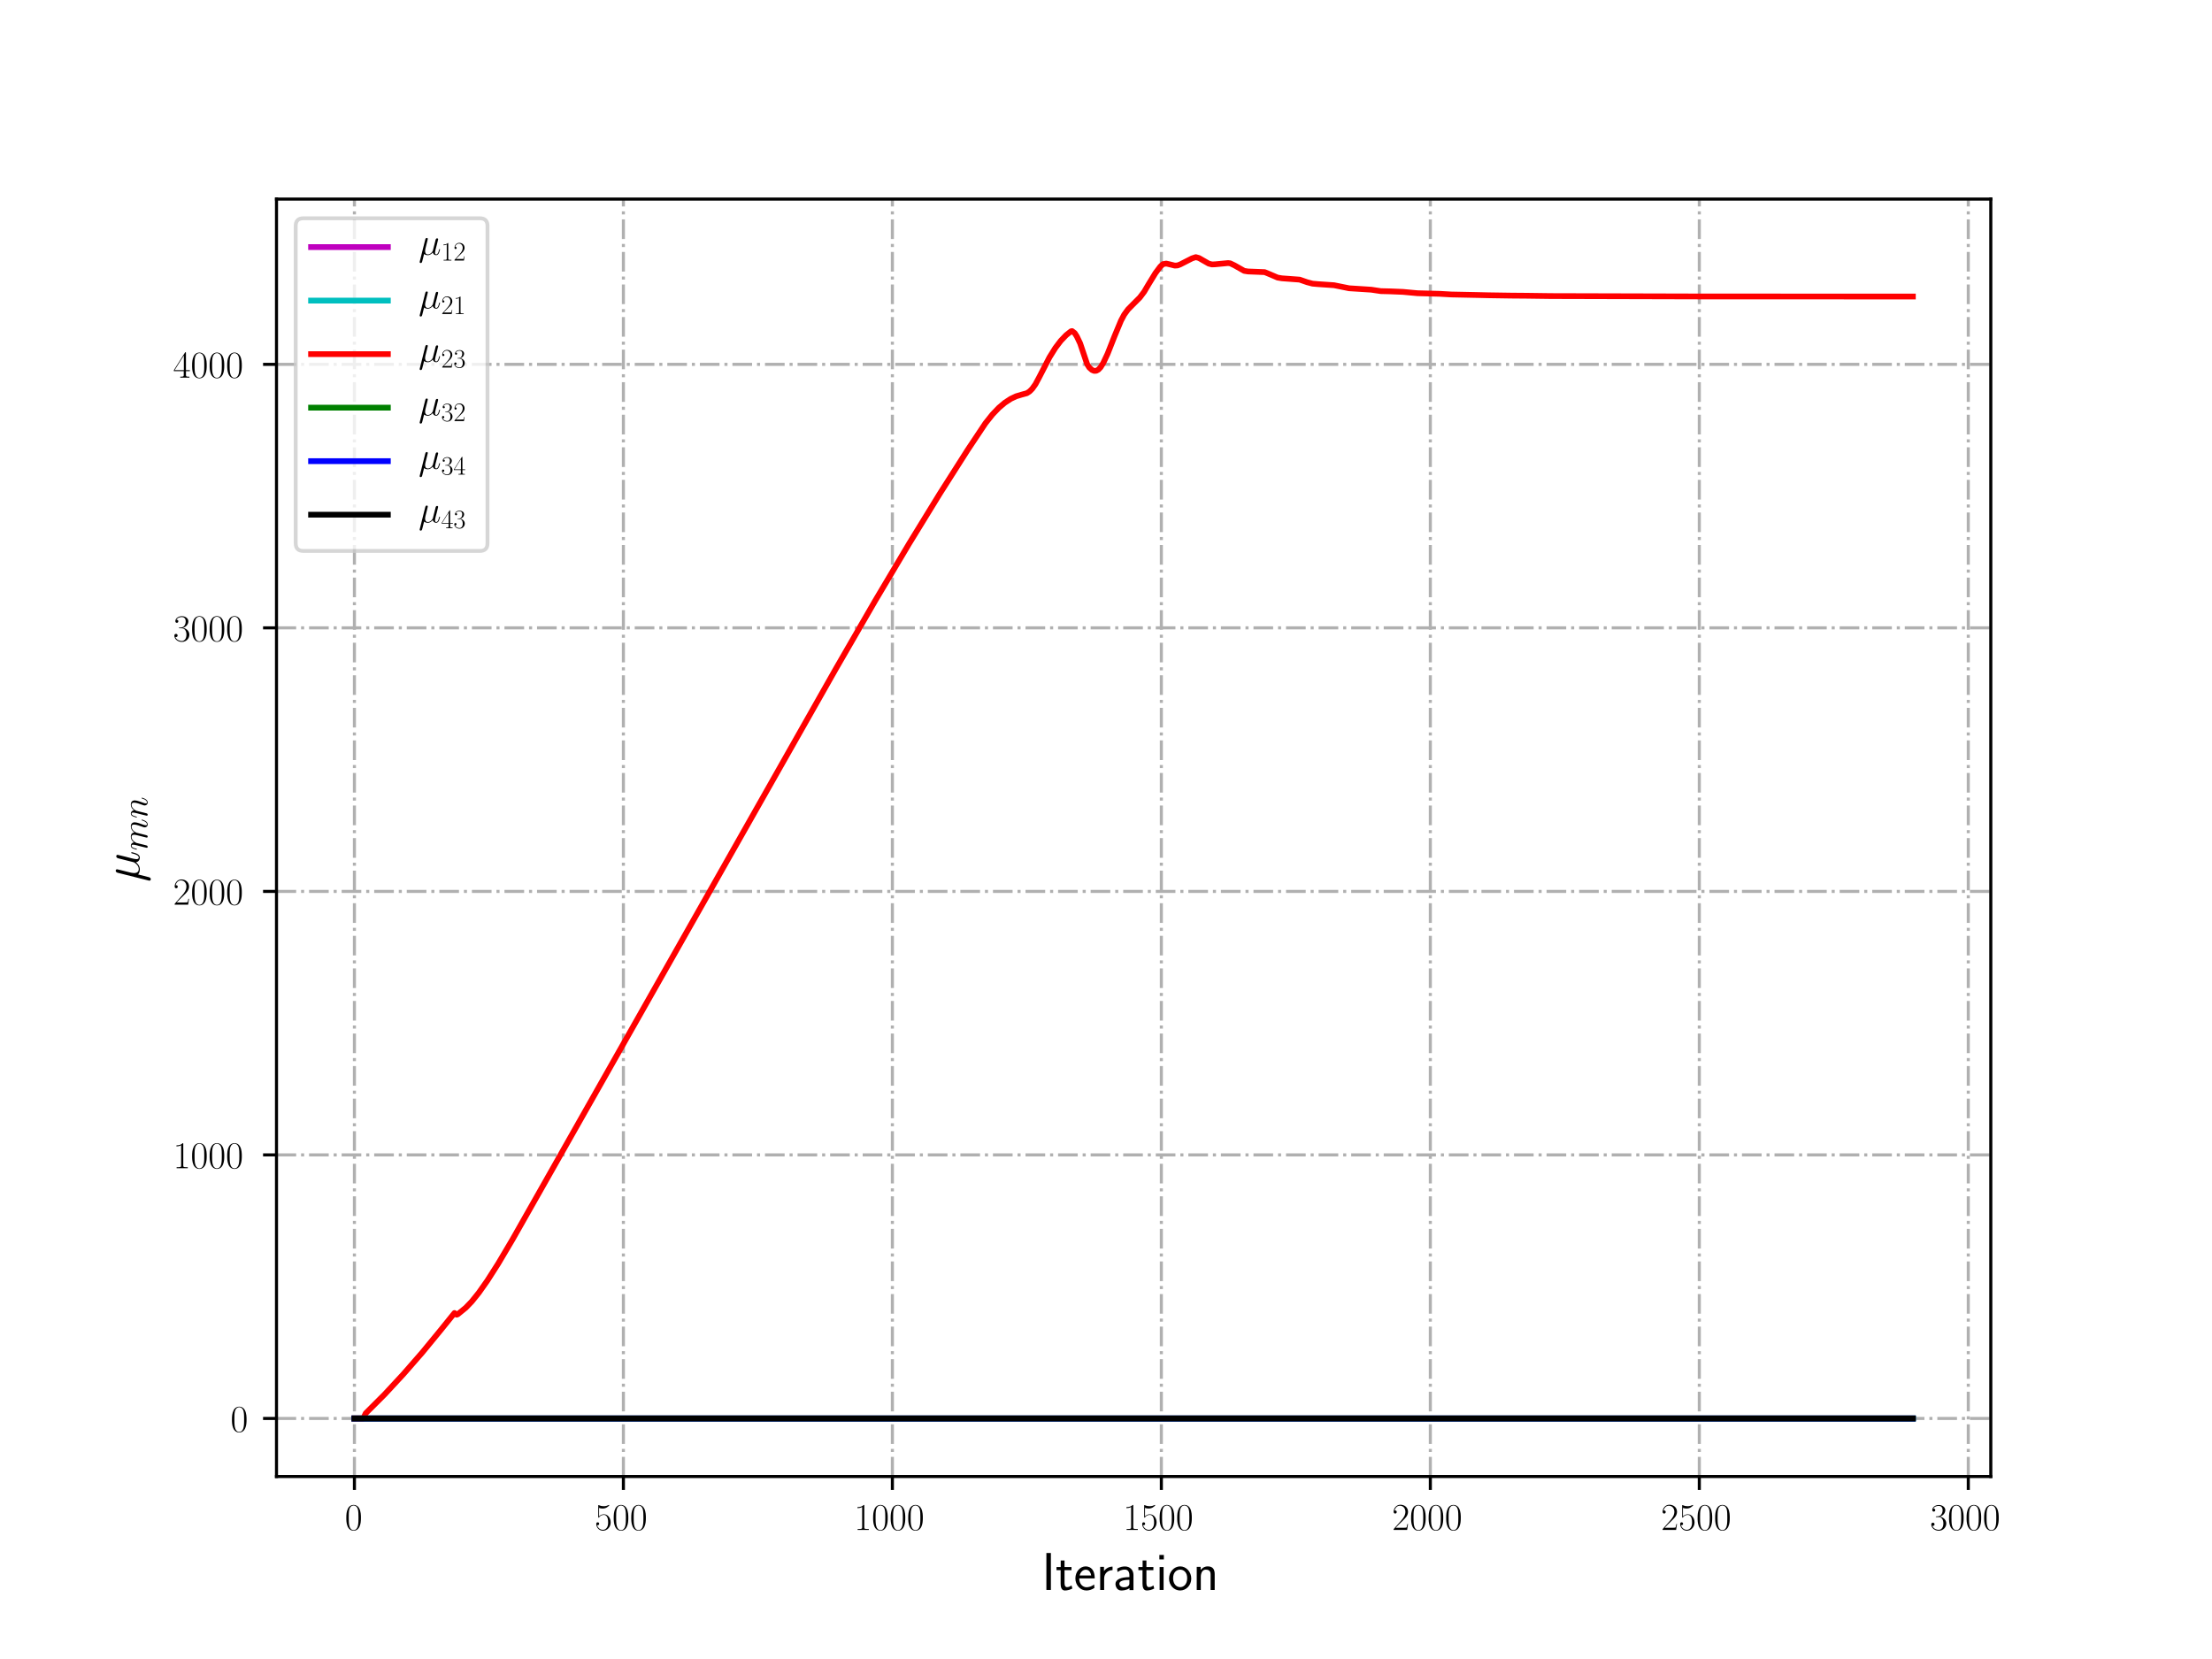
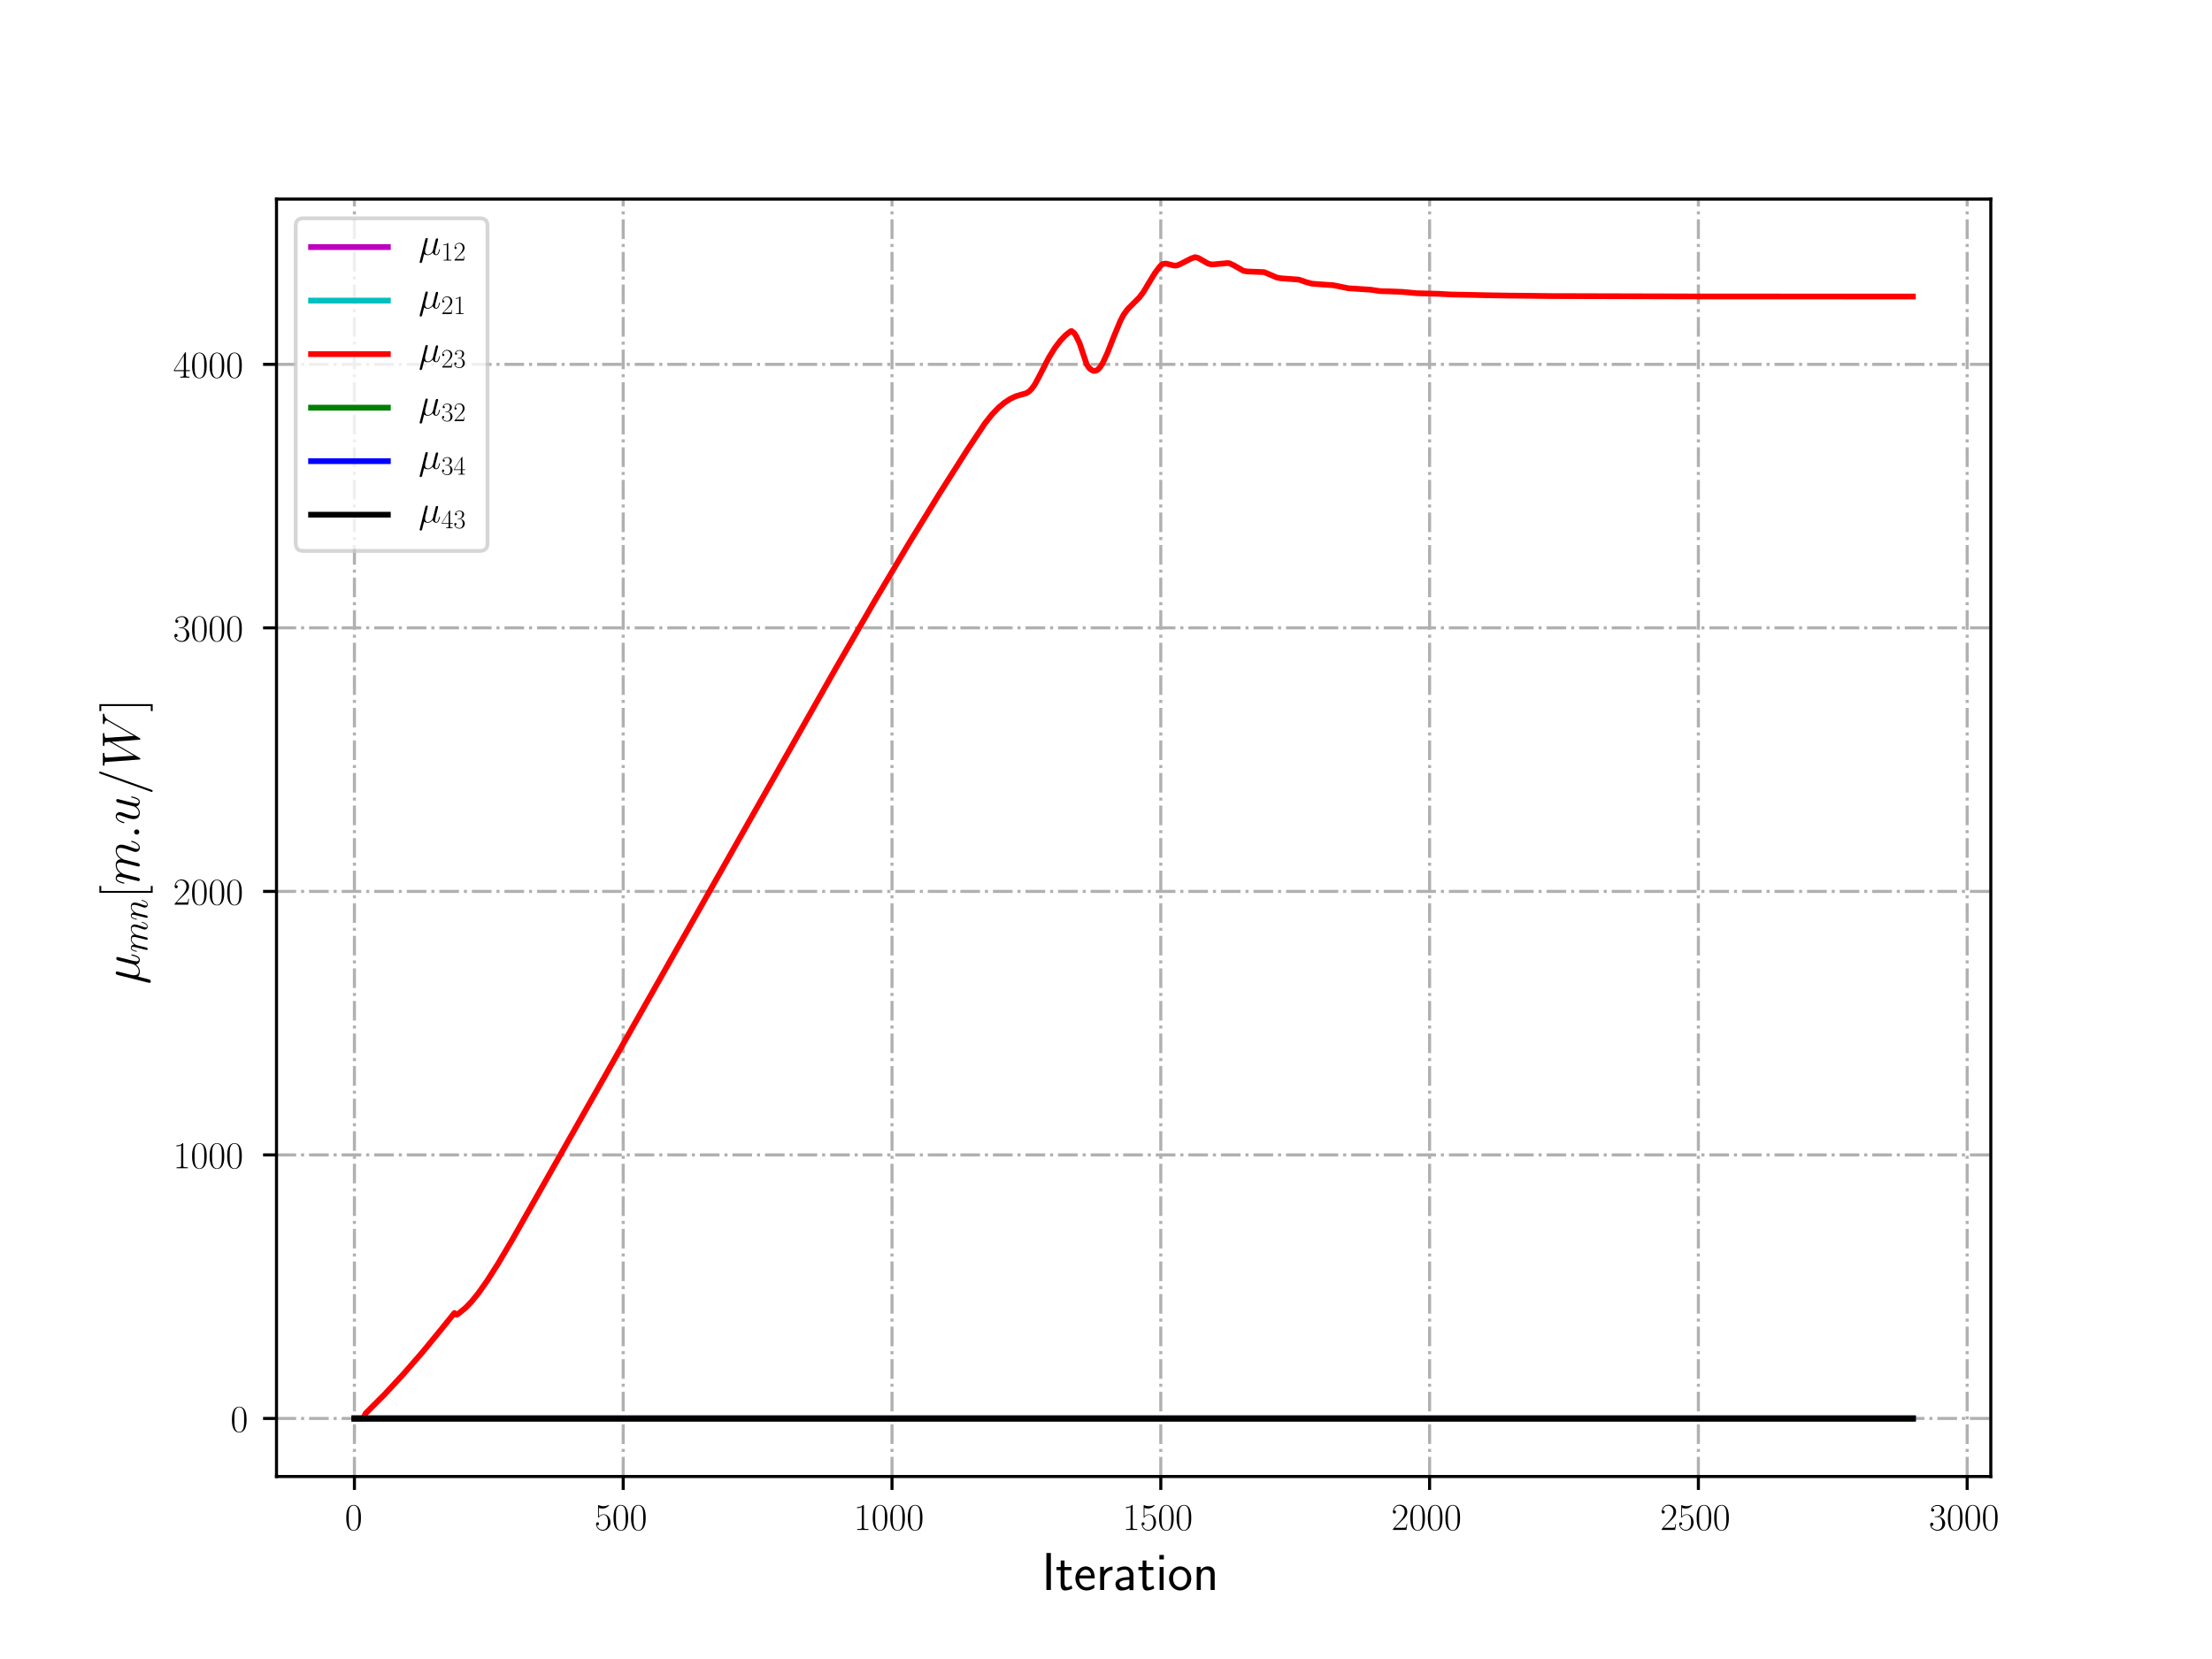
<svg xmlns="http://www.w3.org/2000/svg" xmlns:xlink="http://www.w3.org/1999/xlink" height="432pt" version="1.1" viewBox="0 0 576 432" width="576pt">
  <defs>
    <style type="text/css">
*{stroke-linecap:butt;stroke-linejoin:round;}
  </style>
  </defs>
  <g id="figure_1">
    <g id="patch_1">
      <path d="M 0 432  L 576 432  L 576 0  L 0 0  z " style="fill:#ffffff;" />
    </g>
    <g id="axes_1">
      <g id="patch_2">
        <path d="M 72 384.48  L 518.4 384.48  L 518.4 51.84  L 72 51.84  z " style="fill:#ffffff;" />
      </g>
      <g id="matplotlib.axis_1">
        <g id="xtick_1">
          <g id="line2d_1">
-             <path clip-path="url(#p6d9baf14ca)" d="M 92.291 384.48  L 92.291 51.84  " style="fill:none;stroke:#b0b0b0;stroke-dasharray:5.12,1.28,0.8,1.28;stroke-dashoffset:0;stroke-width:0.8;" />
+             <path clip-path="url(#p3219e988df)" d="M 92.291 384.48  L 92.291 51.84  " style="fill:none;stroke:#b0b0b0;stroke-dasharray:5.12,1.28,0.8,1.28;stroke-dashoffset:0;stroke-width:0.8;" />
          </g>
          <g id="line2d_2">
            <defs>
-               <path d="M 0 0  L 0 3.5  " id="m1f23d7a654" style="stroke:#000000;stroke-width:0.8;" />
-             </defs>
-             <g>
-               <use style="stroke:#000000;stroke-width:0.8;" x="92.291" xlink:href="#m1f23d7a654" y="384.48" />
+               <path d="M 0 0  L 0 3.5  " id="m17af8d0895" style="stroke:#000000;stroke-width:0.8;" />
+             </defs>
+             <g>
+               <use style="stroke:#000000;stroke-width:0.8;" x="92.291" xlink:href="#m17af8d0895" y="384.48" />
            </g>
          </g>
          <g id="text_1">
            <defs>
              <path d="M 42 31.641  C 42 37.75 41.906 48.125 37.703 56.109  C 34 63.109 28.094 65.594 22.906 65.594  C 18.094 65.594 12 63.406 8.203 56.203  C 4.203 48.719 3.797 39.438 3.797 31.641  C 3.797 25.953 3.906 17.281 7 9.672  C 11.297 -0.609 19 -2 22.906 -2  C 27.5 -2 34.5 -0.109 38.594 9.375  C 41.594 16.281 42 24.359 42 31.641  z M 22.906 -0.406  C 16.5 -0.406 12.703 5.078 11.297 12.688  C 10.203 18.562 10.203 27.156 10.203 32.75  C 10.203 40.438 10.203 46.828 11.5 52.922  C 13.406 61.391 19 64 22.906 64  C 27 64 32.297 61.297 34.203 53.125  C 35.5 47.438 35.594 40.734 35.594 32.75  C 35.594 26.25 35.594 18.266 34.406 12.375  C 32.297 1.484 26.406 -0.406 22.906 -0.406  z " id="CMR17-48" />
            </defs>
            <g transform="translate(89.80024 398.3985)scale(0.1 -0.1)">
              <use transform="scale(0.996264)" xlink:href="#CMR17-48" />
            </g>
          </g>
        </g>
        <g id="xtick_2">
          <g id="line2d_3">
-             <path clip-path="url(#p6d9baf14ca)" d="M 162.332 384.48  L 162.332 51.84  " style="fill:none;stroke:#b0b0b0;stroke-dasharray:5.12,1.28,0.8,1.28;stroke-dashoffset:0;stroke-width:0.8;" />
+             <path clip-path="url(#p3219e988df)" d="M 162.284 384.48  L 162.284 51.84  " style="fill:none;stroke:#b0b0b0;stroke-dasharray:5.12,1.28,0.8,1.28;stroke-dashoffset:0;stroke-width:0.8;" />
          </g>
          <g id="line2d_4">
            <g>
-               <use style="stroke:#000000;stroke-width:0.8;" x="162.332" xlink:href="#m1f23d7a654" y="384.48" />
+               <use style="stroke:#000000;stroke-width:0.8;" x="162.284" xlink:href="#m17af8d0895" y="384.48" />
            </g>
          </g>
          <g id="text_2">
            <defs>
              <path d="M 11.406 57.688  C 12.406 57.281 16.5 56 20.703 56  C 30 56 35.094 61.109 38 64.062  C 38 64.953 38 65.5 37.406 65.5  C 37.297 65.5 37.094 65.5 36.297 65.047  C 32.797 63.406 28.703 62.078 23.703 62.078  C 20.703 62.078 16.203 62.484 11.297 64.672  C 10.203 65.172 10 65.172 9.906 65.172  C 9.406 65.172 9.297 65.062 9.297 63.078  L 9.297 34.422  C 9.297 32.641 9.297 32.141 10.297 32.141  C 10.797 32.141 11 32.344 11.5 33.031  C 14.703 37.516 19.094 39.406 24.094 39.406  C 27.594 39.406 35.094 37.219 35.094 20.141  C 35.094 16.953 35.094 11.172 32.094 6.578  C 29.594 2.484 25.703 0.391 21.406 0.391  C 14.797 0.391 8.094 5 6.297 12.719  C 6.703 12.609 7.5 12.422 7.906 12.422  C 9.203 12.422 11.703 13.125 11.703 16.219  C 11.703 18.906 9.797 20 7.906 20  C 5.594 20 4.094 18.594 4.094 15.797  C 4.094 7.094 11 -2 21.594 -2  C 31.906 -2 41.703 6.875 41.703 19.75  C 41.703 31.719 33.906 41 24.203 41  C 19.094 41 14.797 39.109 11.406 35.531  z " id="CMR17-53" />
            </defs>
-             <g transform="translate(154.86 398.3985)scale(0.1 -0.1)">
+             <g transform="translate(154.8117 398.3985)scale(0.1 -0.1)">
              <use transform="scale(0.996264)" xlink:href="#CMR17-53" />
              <use transform="translate(45.69048 0)scale(0.996264)" xlink:href="#CMR17-48" />
              <use transform="translate(91.38095 0)scale(0.996264)" xlink:href="#CMR17-48" />
            </g>
          </g>
        </g>
        <g id="xtick_3">
          <g id="line2d_5">
-             <path clip-path="url(#p6d9baf14ca)" d="M 232.373 384.48  L 232.373 51.84  " style="fill:none;stroke:#b0b0b0;stroke-dasharray:5.12,1.28,0.8,1.28;stroke-dashoffset:0;stroke-width:0.8;" />
+             <path clip-path="url(#p3219e988df)" d="M 232.276 384.48  L 232.276 51.84  " style="fill:none;stroke:#b0b0b0;stroke-dasharray:5.12,1.28,0.8,1.28;stroke-dashoffset:0;stroke-width:0.8;" />
          </g>
          <g id="line2d_6">
            <g>
-               <use style="stroke:#000000;stroke-width:0.8;" x="232.373" xlink:href="#m1f23d7a654" y="384.48" />
+               <use style="stroke:#000000;stroke-width:0.8;" x="232.276" xlink:href="#m17af8d0895" y="384.48" />
            </g>
          </g>
          <g id="text_3">
            <defs>
              <path d="M 26.594 63.406  C 26.594 65.5 26.5 65.5 25.094 65.5  C 21.203 61.188 15.297 59.797 9.703 59.797  C 9.406 59.797 8.906 59.797 8.797 59.5  C 8.703 59.297 8.703 59.094 8.703 57  C 11.797 57 17 57.594 21 59.984  L 21 7.203  C 21 3.688 20.797 2.5 12.203 2.5  L 9.203 2.5  L 9.203 0  C 14 0 19 0 23.797 0  C 28.594 0 33.594 0 38.406 0  L 38.406 2.5  L 35.406 2.5  C 26.797 2.5 26.594 3.594 26.594 7.156  z " id="CMR17-49" />
            </defs>
-             <g transform="translate(222.4105 398.3985)scale(0.1 -0.1)">
+             <g transform="translate(222.3138 398.3985)scale(0.1 -0.1)">
              <use transform="scale(0.996264)" xlink:href="#CMR17-49" />
              <use transform="translate(45.69048 0)scale(0.996264)" xlink:href="#CMR17-48" />
              <use transform="translate(91.38095 0)scale(0.996264)" xlink:href="#CMR17-48" />
              <use transform="translate(137.0714 0)scale(0.996264)" xlink:href="#CMR17-48" />
            </g>
          </g>
        </g>
        <g id="xtick_4">
          <g id="line2d_7">
-             <path clip-path="url(#p6d9baf14ca)" d="M 302.414 384.48  L 302.414 51.84  " style="fill:none;stroke:#b0b0b0;stroke-dasharray:5.12,1.28,0.8,1.28;stroke-dashoffset:0;stroke-width:0.8;" />
+             <path clip-path="url(#p3219e988df)" d="M 302.269 384.48  L 302.269 51.84  " style="fill:none;stroke:#b0b0b0;stroke-dasharray:5.12,1.28,0.8,1.28;stroke-dashoffset:0;stroke-width:0.8;" />
          </g>
          <g id="line2d_8">
            <g>
-               <use style="stroke:#000000;stroke-width:0.8;" x="302.414" xlink:href="#m1f23d7a654" y="384.48" />
+               <use style="stroke:#000000;stroke-width:0.8;" x="302.269" xlink:href="#m17af8d0895" y="384.48" />
            </g>
          </g>
          <g id="text_4">
-             <g transform="translate(292.4516 398.3985)scale(0.1 -0.1)">
+             <g transform="translate(292.3066 398.3985)scale(0.1 -0.1)">
              <use transform="scale(0.996264)" xlink:href="#CMR17-49" />
              <use transform="translate(45.69048 0)scale(0.996264)" xlink:href="#CMR17-53" />
              <use transform="translate(91.38095 0)scale(0.996264)" xlink:href="#CMR17-48" />
              <use transform="translate(137.0714 0)scale(0.996264)" xlink:href="#CMR17-48" />
            </g>
          </g>
        </g>
        <g id="xtick_5">
          <g id="line2d_9">
-             <path clip-path="url(#p6d9baf14ca)" d="M 372.455 384.48  L 372.455 51.84  " style="fill:none;stroke:#b0b0b0;stroke-dasharray:5.12,1.28,0.8,1.28;stroke-dashoffset:0;stroke-width:0.8;" />
+             <path clip-path="url(#p3219e988df)" d="M 372.262 384.48  L 372.262 51.84  " style="fill:none;stroke:#b0b0b0;stroke-dasharray:5.12,1.28,0.8,1.28;stroke-dashoffset:0;stroke-width:0.8;" />
          </g>
          <g id="line2d_10">
            <g>
-               <use style="stroke:#000000;stroke-width:0.8;" x="372.455" xlink:href="#m1f23d7a654" y="384.48" />
+               <use style="stroke:#000000;stroke-width:0.8;" x="372.262" xlink:href="#m17af8d0895" y="384.48" />
            </g>
          </g>
          <g id="text_5">
            <defs>
              <path d="M 41.703 15.453  L 39.906 15.453  C 38.906 8.375 38.094 7.172 37.703 6.562  C 37.203 5.766 30 5.766 28.594 5.766  L 9.406 5.766  C 13 9.672 20 16.75 28.5 24.953  C 34.594 30.734 41.703 37.531 41.703 47.422  C 41.703 59.219 32.297 66 21.797 66  C 10.797 66 4.094 56.312 4.094 47.344  C 4.094 43.438 7 42.938 8.203 42.938  C 9.203 42.938 12.203 43.547 12.203 47.031  C 12.203 50.109 9.594 51 8.203 51  C 7.594 51 7 50.906 6.594 50.703  C 8.5 59.219 14.297 63.406 20.406 63.406  C 29.094 63.406 34.797 56.516 34.797 47.422  C 34.797 38.734 29.703 31.25 24 24.75  L 4.094 2.281  L 4.094 0  L 39.297 0  z " id="CMR17-50" />
            </defs>
-             <g transform="translate(362.4927 398.3985)scale(0.1 -0.1)">
+             <g transform="translate(362.2994 398.3985)scale(0.1 -0.1)">
              <use transform="scale(0.996264)" xlink:href="#CMR17-50" />
              <use transform="translate(45.69048 0)scale(0.996264)" xlink:href="#CMR17-48" />
              <use transform="translate(91.38095 0)scale(0.996264)" xlink:href="#CMR17-48" />
              <use transform="translate(137.0714 0)scale(0.996264)" xlink:href="#CMR17-48" />
            </g>
          </g>
        </g>
        <g id="xtick_6">
          <g id="line2d_11">
-             <path clip-path="url(#p6d9baf14ca)" d="M 442.496 384.48  L 442.496 51.84  " style="fill:none;stroke:#b0b0b0;stroke-dasharray:5.12,1.28,0.8,1.28;stroke-dashoffset:0;stroke-width:0.8;" />
+             <path clip-path="url(#p3219e988df)" d="M 442.255 384.48  L 442.255 51.84  " style="fill:none;stroke:#b0b0b0;stroke-dasharray:5.12,1.28,0.8,1.28;stroke-dashoffset:0;stroke-width:0.8;" />
          </g>
          <g id="line2d_12">
            <g>
-               <use style="stroke:#000000;stroke-width:0.8;" x="442.496" xlink:href="#m1f23d7a654" y="384.48" />
+               <use style="stroke:#000000;stroke-width:0.8;" x="442.255" xlink:href="#m17af8d0895" y="384.48" />
            </g>
          </g>
          <g id="text_6">
-             <g transform="translate(432.5338 398.3985)scale(0.1 -0.1)">
+             <g transform="translate(432.2922 398.3985)scale(0.1 -0.1)">
              <use transform="scale(0.996264)" xlink:href="#CMR17-50" />
              <use transform="translate(45.69048 0)scale(0.996264)" xlink:href="#CMR17-53" />
              <use transform="translate(91.38095 0)scale(0.996264)" xlink:href="#CMR17-48" />
              <use transform="translate(137.0714 0)scale(0.996264)" xlink:href="#CMR17-48" />
            </g>
          </g>
        </g>
        <g id="xtick_7">
          <g id="line2d_13">
-             <path clip-path="url(#p6d9baf14ca)" d="M 512.538 384.48  L 512.538 51.84  " style="fill:none;stroke:#b0b0b0;stroke-dasharray:5.12,1.28,0.8,1.28;stroke-dashoffset:0;stroke-width:0.8;" />
+             <path clip-path="url(#p3219e988df)" d="M 512.248 384.48  L 512.248 51.84  " style="fill:none;stroke:#b0b0b0;stroke-dasharray:5.12,1.28,0.8,1.28;stroke-dashoffset:0;stroke-width:0.8;" />
          </g>
          <g id="line2d_14">
            <g>
-               <use style="stroke:#000000;stroke-width:0.8;" x="512.538" xlink:href="#m1f23d7a654" y="384.48" />
+               <use style="stroke:#000000;stroke-width:0.8;" x="512.248" xlink:href="#m17af8d0895" y="384.48" />
            </g>
          </g>
          <g id="text_7">
            <defs>
              <path d="M 22.094 33.703  C 31 33.703 34.906 25.969 34.906 17.031  C 34.906 5 28.5 0.391 22.703 0.391  C 17.406 0.391 8.797 3.031 6.094 10.828  C 6.594 10.625 7.094 10.625 7.594 10.625  C 10 10.625 11.797 12.219 11.797 14.812  C 11.797 17.703 9.594 19 7.594 19  C 5.906 19 3.297 18.203 3.297 14.469  C 3.297 5.234 12.297 -2 22.906 -2  C 34 -2 42.5 6.719 42.5 16.953  C 42.5 26.672 34.5 33.703 25 34.797  C 32.594 36.375 39.906 43.062 39.906 52.016  C 39.906 59.688 32 65.297 23 65.297  C 13.906 65.297 5.906 59.828 5.906 52.016  C 5.906 48.594 8.5 48 9.797 48  C 11.906 48 13.703 49.297 13.703 51.891  C 13.703 54.469 11.906 55.766 9.797 55.766  C 9.406 55.766 8.906 55.766 8.5 55.578  C 11.406 61.859 19.297 63 22.797 63  C 26.297 63 32.906 61.328 32.906 51.875  C 32.906 49.109 32.5 44.188 29.094 39.844  C 26.094 36 22.703 36 19.406 35.688  C 18.906 35.688 16.594 35.453 16.203 35.453  C 15.5 35.359 15.094 35.266 15.094 34.5  C 15.094 33.797 15.203 33.703 17.203 33.703  z " id="CMR17-51" />
            </defs>
-             <g transform="translate(502.5749 398.3985)scale(0.1 -0.1)">
+             <g transform="translate(502.285 398.3985)scale(0.1 -0.1)">
              <use transform="scale(0.996264)" xlink:href="#CMR17-51" />
              <use transform="translate(45.69048 0)scale(0.996264)" xlink:href="#CMR17-48" />
              <use transform="translate(91.38095 0)scale(0.996264)" xlink:href="#CMR17-48" />
              <use transform="translate(137.0714 0)scale(0.996264)" xlink:href="#CMR17-48" />
            </g>
          </g>
        </g>
        <g id="text_8">
          <defs>
            <path d="M 17.094 69  L 8.703 69  L 8.703 0  L 17.094 0  z " id="CMSS17-73" />
            <path d="M 16.703 37  L 29.703 37  L 29.703 42.766  L 16.703 42.766  L 16.703 55  L 9.594 55  L 9.594 42.766  L 1.703 42.766  L 1.703 37  L 9.406 37  L 9.406 11.703  C 9.406 6 10.703 -1 17.297 -1  C 22.297 -1 26.906 0.391 31.297 2.688  L 29.703 8.562  C 27.297 6.469 24.406 5.266 21.297 5.266  C 16.906 5.266 16.703 10.875 16.703 13.375  z " id="CMSS17-116" />
            <path d="M 39.094 21.516  C 39.094 24.844 38.906 31.297 35.703 36.641  C 32.203 42.391 26.5 44 22.203 44  C 11.797 44 3 34.188 3 21.484  C 3 9.094 12.094 -1 23.594 -1  C 28.094 -1 33.594 0.297 38.594 3.875  C 38.594 4.281 38.406 6.469 38.297 6.562  C 38.297 6.766 38 9.844 38 10.25  C 33.203 6.359 27.703 5.078 23.703 5.078  C 17.297 5.078 10.406 10.422 10.094 21.516  z M 10.906 27  C 12.203 32.562 16.594 37.828 22.203 37.828  C 23.703 37.828 30.703 37.828 32.5 27  z " id="CMSS17-101" />
            <path d="M 14.906 21.297  C 14.906 30.703 21.797 37 30.594 37  L 30.594 43.578  C 24.203 43.578 18.203 40.391 14.594 35.203  L 14.594 43.094  L 7.5 43.094  L 7.5 0  L 14.906 0  z " id="CMSS17-114" />
            <path d="M 37.594 27.984  C 37.594 37.375 30.906 43.875 21.906 43.875  C 17.5 43.875 12.703 43.078 7.203 39.891  L 7.797 33.359  C 10.297 35.125 14.594 38 21.797 38  C 26.906 38 30 34.062 30 27.844  L 30 24  C 14 24 4 19.344 4 11.344  C 4 7.203 6.5 -1 14.797 -1  C 16.297 -1 24.406 -1 30.203 3.391  L 30.203 -0.297  L 37.594 -0.297  z M 30 12.75  C 30 10.953 30 8.562 27 6.781  C 24.406 5.078 21.094 5.078 19.703 5.078  C 14.703 5.078 11.297 7.984 11.297 11.625  C 11.297 18.922 26.906 18.922 30 18.922  z " id="CMSS17-97" />
            <path d="M 15.297 65.359  L 6.906 65.359  L 6.906 57  L 15.297 57  z M 14.797 42.797  L 7.406 42.797  L 7.406 0  L 14.797 0  z " id="CMSS17-105" />
            <path d="M 44.203 21.188  C 44.203 34 34.703 44 23.5 44  C 12 44 2.703 33.703 2.703 21.188  C 2.703 8.5 12.297 -1 23.406 -1  C 34.797 -1 44.203 8.797 44.203 21.188  z M 23.5 5.266  C 16.406 5.266 10.297 11.078 10.297 22  C 10.297 33.609 17.406 37.922 23.406 37.922  C 29.906 37.922 36.594 33.219 36.594 22  C 36.594 10.672 30.094 5.266 23.5 5.266  z " id="CMSS17-111" />
            <path d="M 40.906 29.328  C 40.906 35.672 39.406 44 28.094 44  C 21.703 44 17.5 40.719 14.703 37.328  L 14.703 43.094  L 7.406 43.094  L 7.406 0  L 15 0  L 15 24.359  C 15 30.688 17.406 37.938 24.203 37.938  C 33 37.938 33.297 32 33.297 28.578  L 33.297 0  L 40.906 0  z " id="CMSS17-110" />
          </defs>
          <g transform="translate(271.264 414.0216)scale(0.14 -0.14)">
            <use transform="scale(0.996264)" xlink:href="#CMSS17-73" />
            <use transform="translate(25.78393 0)scale(0.996264)" xlink:href="#CMSS17-116" />
            <use transform="translate(59.61549 0)scale(0.996264)" xlink:href="#CMSS17-101" />
            <use transform="translate(101.2543 0)scale(0.996264)" xlink:href="#CMSS17-114" />
            <use transform="translate(133.1641 0)scale(0.996264)" xlink:href="#CMSS17-97" />
            <use transform="translate(178.086 0)scale(0.996264)" xlink:href="#CMSS17-116" />
            <use transform="translate(211.9176 0)scale(0.996264)" xlink:href="#CMSS17-105" />
            <use transform="translate(234.0983 0)scale(0.996264)" xlink:href="#CMSS17-111" />
            <use transform="translate(280.9419 0)scale(0.996264)" xlink:href="#CMSS17-110" />
          </g>
        </g>
      </g>
      <g id="matplotlib.axis_2">
        <g id="ytick_1">
          <g id="line2d_15">
-             <path clip-path="url(#p6d9baf14ca)" d="M 72 369.36  L 518.4 369.36  " style="fill:none;stroke:#b0b0b0;stroke-dasharray:5.12,1.28,0.8,1.28;stroke-dashoffset:0;stroke-width:0.8;" />
+             <path clip-path="url(#p3219e988df)" d="M 72 369.36  L 518.4 369.36  " style="fill:none;stroke:#b0b0b0;stroke-dasharray:5.12,1.28,0.8,1.28;stroke-dashoffset:0;stroke-width:0.8;" />
          </g>
          <g id="line2d_16">
            <defs>
-               <path d="M 0 0  L -3.5 0  " id="m915e49f0d3" style="stroke:#000000;stroke-width:0.8;" />
-             </defs>
-             <g>
-               <use style="stroke:#000000;stroke-width:0.8;" x="72" xlink:href="#m915e49f0d3" y="369.36" />
+               <path d="M 0 0  L -3.5 0  " id="mf889911008" style="stroke:#000000;stroke-width:0.8;" />
+             </defs>
+             <g>
+               <use style="stroke:#000000;stroke-width:0.8;" x="72" xlink:href="#mf889911008" y="369.36" />
            </g>
          </g>
          <g id="text_9">
            <g transform="translate(60.01866 372.8192)scale(0.1 -0.1)">
              <use transform="scale(0.996264)" xlink:href="#CMR17-48" />
            </g>
          </g>
        </g>
        <g id="ytick_2">
          <g id="line2d_17">
-             <path clip-path="url(#p6d9baf14ca)" d="M 72 300.739  L 518.4 300.739  " style="fill:none;stroke:#b0b0b0;stroke-dasharray:5.12,1.28,0.8,1.28;stroke-dashoffset:0;stroke-width:0.8;" />
+             <path clip-path="url(#p3219e988df)" d="M 72 300.739  L 518.4 300.739  " style="fill:none;stroke:#b0b0b0;stroke-dasharray:5.12,1.28,0.8,1.28;stroke-dashoffset:0;stroke-width:0.8;" />
          </g>
          <g id="line2d_18">
            <g>
-               <use style="stroke:#000000;stroke-width:0.8;" x="72" xlink:href="#m915e49f0d3" y="300.739" />
+               <use style="stroke:#000000;stroke-width:0.8;" x="72" xlink:href="#mf889911008" y="300.739" />
            </g>
          </g>
          <g id="text_10">
            <g transform="translate(45.07466 304.198)scale(0.1 -0.1)">
              <use transform="scale(0.996264)" xlink:href="#CMR17-49" />
              <use transform="translate(45.69048 0)scale(0.996264)" xlink:href="#CMR17-48" />
              <use transform="translate(91.38095 0)scale(0.996264)" xlink:href="#CMR17-48" />
              <use transform="translate(137.0714 0)scale(0.996264)" xlink:href="#CMR17-48" />
            </g>
          </g>
        </g>
        <g id="ytick_3">
          <g id="line2d_19">
-             <path clip-path="url(#p6d9baf14ca)" d="M 72 232.118  L 518.4 232.118  " style="fill:none;stroke:#b0b0b0;stroke-dasharray:5.12,1.28,0.8,1.28;stroke-dashoffset:0;stroke-width:0.8;" />
+             <path clip-path="url(#p3219e988df)" d="M 72 232.118  L 518.4 232.118  " style="fill:none;stroke:#b0b0b0;stroke-dasharray:5.12,1.28,0.8,1.28;stroke-dashoffset:0;stroke-width:0.8;" />
          </g>
          <g id="line2d_20">
            <g>
-               <use style="stroke:#000000;stroke-width:0.8;" x="72" xlink:href="#m915e49f0d3" y="232.118" />
+               <use style="stroke:#000000;stroke-width:0.8;" x="72" xlink:href="#mf889911008" y="232.118" />
            </g>
          </g>
          <g id="text_11">
            <g transform="translate(45.07466 235.5768)scale(0.1 -0.1)">
              <use transform="scale(0.996264)" xlink:href="#CMR17-50" />
              <use transform="translate(45.69048 0)scale(0.996264)" xlink:href="#CMR17-48" />
              <use transform="translate(91.38095 0)scale(0.996264)" xlink:href="#CMR17-48" />
              <use transform="translate(137.0714 0)scale(0.996264)" xlink:href="#CMR17-48" />
            </g>
          </g>
        </g>
        <g id="ytick_4">
          <g id="line2d_21">
-             <path clip-path="url(#p6d9baf14ca)" d="M 72 163.496  L 518.4 163.496  " style="fill:none;stroke:#b0b0b0;stroke-dasharray:5.12,1.28,0.8,1.28;stroke-dashoffset:0;stroke-width:0.8;" />
+             <path clip-path="url(#p3219e988df)" d="M 72 163.496  L 518.4 163.496  " style="fill:none;stroke:#b0b0b0;stroke-dasharray:5.12,1.28,0.8,1.28;stroke-dashoffset:0;stroke-width:0.8;" />
          </g>
          <g id="line2d_22">
            <g>
-               <use style="stroke:#000000;stroke-width:0.8;" x="72" xlink:href="#m915e49f0d3" y="163.496" />
+               <use style="stroke:#000000;stroke-width:0.8;" x="72" xlink:href="#mf889911008" y="163.496" />
            </g>
          </g>
          <g id="text_12">
            <g transform="translate(45.07466 166.9556)scale(0.1 -0.1)">
              <use transform="scale(0.996264)" xlink:href="#CMR17-51" />
              <use transform="translate(45.69048 0)scale(0.996264)" xlink:href="#CMR17-48" />
              <use transform="translate(91.38095 0)scale(0.996264)" xlink:href="#CMR17-48" />
              <use transform="translate(137.0714 0)scale(0.996264)" xlink:href="#CMR17-48" />
            </g>
          </g>
        </g>
        <g id="ytick_5">
          <g id="line2d_23">
-             <path clip-path="url(#p6d9baf14ca)" d="M 72 94.875  L 518.4 94.875  " style="fill:none;stroke:#b0b0b0;stroke-dasharray:5.12,1.28,0.8,1.28;stroke-dashoffset:0;stroke-width:0.8;" />
+             <path clip-path="url(#p3219e988df)" d="M 72 94.875  L 518.4 94.875  " style="fill:none;stroke:#b0b0b0;stroke-dasharray:5.12,1.28,0.8,1.28;stroke-dashoffset:0;stroke-width:0.8;" />
          </g>
          <g id="line2d_24">
            <g>
-               <use style="stroke:#000000;stroke-width:0.8;" x="72" xlink:href="#m915e49f0d3" y="94.875" />
+               <use style="stroke:#000000;stroke-width:0.8;" x="72" xlink:href="#mf889911008" y="94.875" />
            </g>
          </g>
          <g id="text_13">
            <defs>
              <path d="M 33.594 64.406  C 33.594 66.5 33.5 66.5 31.703 66.5  L 2 19.594  L 2 17  L 27.797 17  L 27.797 7.141  C 27.797 3.5 27.594 2.5 20.594 2.5  L 18.703 2.5  L 18.703 0  C 21.906 0 27.297 0 30.703 0  C 34.094 0 39.5 0 42.703 0  L 42.703 2.5  L 40.797 2.5  C 33.797 2.5 33.594 3.5 33.594 7.141  L 33.594 17  L 43.797 17  L 43.797 19.594  L 33.594 19.594  z M 28.094 57.859  L 28.094 19.594  L 4 19.594  z " id="CMR17-52" />
            </defs>
            <g transform="translate(45.07466 98.33441)scale(0.1 -0.1)">
              <use transform="scale(0.996264)" xlink:href="#CMR17-52" />
              <use transform="translate(45.69048 0)scale(0.996264)" xlink:href="#CMR17-48" />
              <use transform="translate(91.38095 0)scale(0.996264)" xlink:href="#CMR17-48" />
              <use transform="translate(137.0714 0)scale(0.996264)" xlink:href="#CMR17-48" />
            </g>
          </g>
        </g>
        <g id="text_14">
          <defs>
            <path d="M 14.406 2.188  C 16.906 -0.094 20.594 -1 24 -1  C 30.406 -1 34.797 3.25 37.094 6.328  C 38.094 1.078 42.297 -1 45.797 -1  C 48.797 -1 51.203 0.781 53 4.328  C 54.594 7.703 56 13.734 56 14.109  C 56 14.609 55.594 15 55 15  C 54.094 15 54 14.5 53.594 13.031  C 52.094 7.203 50.203 1 46.094 1  C 43.203 1 43 3.578 43 5.594  C 43 7.875 43.906 11.484 44.594 14.469  L 47.406 25.234  C 47.797 27.141 48.906 31.609 49.406 33.422  C 50 35.812 51.094 40.109 51.094 40.5  C 51.094 42 49.906 43 48.406 43  C 47.5 43 45.406 42.594 44.594 39.609  L 37.594 11.875  C 37.094 9.875 37.094 9.672 35.797 8.078  C 34.594 6.391 30.703 1 24.406 1  C 18.797 1 17 5.094 17 9.766  C 17 12.672 17.906 16.156 18.297 17.859  L 22.797 35.828  C 23.297 37.719 24.094 40.906 24.094 41.516  C 24.094 43.109 22.797 44 21.5 44  C 20.594 44 18.406 43.703 17.594 40.5  L 3.094 -17.297  C 3 -17.797 2.797 -18.391 2.797 -19  C 2.797 -20.5 4 -21.5 5.5 -21.5  C 8.406 -21.5 9 -19.188 9.703 -16.406  z " id="CMMI12-22" />
            <path d="M 20.594 29.234  C 20.797 29.844 23.297 34.828 27 38.016  C 29.594 40.406 33 42.016 36.906 42.016  C 40.906 42.016 42.297 39.016 42.297 35.031  C 42.297 34.422 42.297 32.438 41.094 27.734  L 38.594 17.469  C 37.797 14.469 35.906 7.078 35.703 5.984  C 35.297 4.484 34.703 1.891 34.703 1.5  C 34.703 0.094 35.797 -1 37.297 -1  C 40.297 -1 40.797 1.297 41.703 4.891  L 47.703 28.734  C 47.906 29.531 53.094 42.016 64.094 42.016  C 68.094 42.016 69.5 39.016 69.5 35.031  C 69.5 29.438 65.594 18.562 63.406 12.578  C 62.5 10.172 62 8.875 62 7.078  C 62 2.594 65.094 -1 69.906 -1  C 79.203 -1 82.703 13.672 82.703 14.266  C 82.703 14.766 82.297 15.172 81.703 15.172  C 80.797 15.172 80.703 14.875 80.203 13.172  C 77.906 5.188 74.203 1 70.203 1  C 69.203 1 67.594 1 67.594 4.203  C 67.594 6.812 68.797 10 69.203 11.094  C 71 15.906 75.5 27.703 75.5 33.516  C 75.5 39.5 72 44 64.406 44  C 57.703 44 52.297 40.219 48.297 34.328  C 48 39.719 44.703 44 37.203 44  C 28.297 44 23.594 37.734 21.797 35.234  C 21.5 40.906 17.406 44 13 44  C 10.094 44 7.797 42.609 5.906 38.812  C 4.094 35.219 2.703 29.141 2.703 28.734  C 2.703 28.344 3.094 27.844 3.797 27.844  C 4.594 27.844 4.703 27.938 5.297 30.234  C 6.797 36.125 8.703 42.016 12.703 42.016  C 15 42.016 15.797 40.406 15.797 37.422  C 15.797 35.219 14.797 31.328 14.094 28.234  L 11.297 17.469  C 10.906 15.562 9.797 11.078 9.297 9.281  C 8.594 6.688 7.5 2 7.5 1.5  C 7.5 0.094 8.594 -1 10.094 -1  C 11.297 -1 12.703 -0.406 13.5 1.094  C 13.703 1.594 14.594 5.094 15.094 7.078  L 17.297 16.062  z " id="CMMI12-109" />
            <path d="M 20.594 29.234  C 20.797 29.844 23.297 34.828 27 38.016  C 29.594 40.406 33 42.016 36.906 42.016  C 40.906 42.016 42.297 39.016 42.297 35.031  C 42.297 29.344 38.203 17.969 36.203 12.578  C 35.297 10.172 34.797 8.875 34.797 7.078  C 34.797 2.594 37.906 -1 42.703 -1  C 52 -1 55.5 13.672 55.5 14.266  C 55.5 14.766 55.094 15.172 54.5 15.172  C 53.594 15.172 53.5 14.875 53 13.172  C 50.703 4.984 46.906 1 43 1  C 42 1 40.406 1 40.406 4.203  C 40.406 6.703 41.5 9.703 42.094 11.094  C 44.094 16.609 48.297 27.812 48.297 33.516  C 48.297 39.5 44.797 44 37.203 44  C 28.297 44 23.594 37.734 21.797 35.234  C 21.5 40.906 17.406 44 13 44  C 9.797 44 7.594 42.109 5.906 38.719  C 4.094 35.125 2.703 29.141 2.703 28.734  C 2.703 28.344 3.094 27.844 3.797 27.844  C 4.594 27.844 4.703 27.938 5.297 30.234  C 6.906 36.328 8.703 42.016 12.703 42.016  C 15 42.016 15.797 40.406 15.797 37.422  C 15.797 35.219 14.797 31.328 14.094 28.234  L 11.297 17.469  C 10.906 15.562 9.797 11.078 9.297 9.281  C 8.594 6.688 7.5 2 7.5 1.5  C 7.5 0.094 8.594 -1 10.094 -1  C 11.297 -1 12.703 -0.406 13.5 1.094  C 13.703 1.594 14.594 5.094 15.094 7.078  L 17.297 16.062  z " id="CMMI12-110" />
+             <path d="M 23.5 -25  L 23.5 -21.516  L 14.094 -21.516  L 14.094 71  L 23.5 71  L 23.5 74.484  L 10.594 74.484  L 10.594 -25  z " id="CMR17-91" />
+             <path d="M 18.406 4.797  C 18.406 7.688 16 9.672 13.594 9.672  C 10.703 9.672 8.703 7.281 8.703 4.891  C 8.703 2 11.094 0 13.5 0  C 16.406 0 18.406 2.391 18.406 4.797  z " id="CMMI12-58" />
+             <path d="M 34.094 5.781  C 35.406 0.203 40.203 -1 42.594 -1  C 45.797 -1 48.203 1.094 49.797 4.484  C 51.5 8.078 52.797 13.969 52.797 14.266  C 52.797 14.766 52.406 15.172 51.797 15.172  C 50.906 15.172 50.797 14.672 50.406 13.172  C 48.594 6.281 46.797 1 42.797 1  C 39.797 1 39.797 4.297 39.797 5.594  C 39.797 7.891 40.094 8.875 41.094 13.078  C 41.797 15.766 42.5 18.453 43.094 21.25  L 47.203 37.516  C 47.906 40.016 47.906 40.219 47.906 40.516  C 47.906 42.016 46.703 43.016 45.203 43.016  C 42.297 43.016 41.594 40.516 41 38.016  C 40 34.125 34.594 12.672 33.906 9.188  C 33.797 9.188 29.906 1 22.594 1  C 17.406 1 16.406 5.484 16.406 9.188  C 16.406 14.875 19.203 22.844 21.797 29.531  C 23 32.734 23.5 34.031 23.5 36.016  C 23.5 40.312 20.406 44 15.594 44  C 6.406 44 2.703 29.531 2.703 28.734  C 2.703 28.344 3.094 27.844 3.797 27.844  C 4.703 27.844 4.797 28.234 5.203 29.625  C 7.594 38.141 11.5 41.906 15.297 41.906  C 16.297 41.906 17.906 41.906 17.906 38.719  C 17.906 36.125 16.797 33.234 15.297 29.438  C 10.906 17.562 10.406 13.766 10.406 10.781  C 10.406 0.594 18.094 -1 22.203 -1  C 28.594 -1 32.094 3.391 34.094 5.781  z " id="CMMI12-117" />
+             <path d="M 42.906 71.281  C 42.906 71.391 43.5 72.906 43.5 73.094  C 43.5 74.297 42.5 75 41.703 75  C 41.203 75 40.297 75 39.5 72.797  L 6 -21.297  C 6 -21.406 5.406 -22.891 5.406 -23.094  C 5.406 -24.297 6.406 -25 7.203 -25  C 7.797 -25 8.703 -24.891 9.406 -22.797  z " id="CMMI12-61" />
+             <path d="M 90.297 56.969  C 92.594 60.844 94.797 64.516 100.797 65.125  C 101.703 65.219 102.594 65.312 102.594 66.906  C 102.594 68 101.703 68 101.406 68  C 101.203 68 100.5 68 93.906 68  C 90.906 68 87.797 68 84.906 68  C 84.297 68 83.094 68 83.094 66.031  C 83.094 65.094 83.906 65 84.5 65  C 86.5 65 89.703 64.406 89.703 61.328  C 89.703 60.031 89.297 59.328 88.297 57.656  L 61 10.125  L 57.406 61.922  C 57.406 63.109 58.5 65 64.094 65  C 65.406 65 66.406 65 66.406 66.969  C 66.406 68 65.406 68 64.906 68  C 61.406 68 57.703 68 54.094 68  L 48.906 68  C 47.406 68 45.594 68 44.094 68  C 43.5 68 42.297 68 42.297 66.031  C 42.297 65 43 65 44.703 65  C 49.297 65 49.297 64.891 49.703 58.938  L 50 55.359  L 24.094 10.125  L 20.406 61.422  C 20.406 62.531 20.406 65 27.203 65  C 28.297 65 29.406 65 29.406 66.859  C 29.406 68 28.5 68 27.906 68  C 24.406 68 20.703 68 17.094 68  L 11.906 68  C 10.406 68 8.594 68 7.094 68  C 6.5 68 5.297 68 5.297 66.031  C 5.297 65 6.094 65 7.5 65  C 12.203 65 12.297 64.391 12.5 61.219  L 16.906 0.281  C 17 -1.406 17.094 -2 18.297 -2  C 19.297 -2 19.5 -1.609 20.406 -0.109  L 50.203 51.672  L 53.906 0.281  C 54 -1.406 54.094 -2 55.297 -2  C 56.297 -2 56.594 -1.5 57.406 -0.109  z " id="CMMI12-87" />
+             <path d="M 14.297 74.484  L 1.406 74.484  L 1.406 71  L 10.797 71  L 10.797 -21.516  L 1.406 -21.516  L 1.406 -25  L 14.297 -25  z " id="CMR17-93" />
          </defs>
-           <g transform="translate(38.36263 229.7152)rotate(-90)scale(0.14 -0.14)">
+           <g transform="translate(38.36263 256.3233)rotate(-90)scale(0.14 -0.14)">
            <use transform="translate(0 14.94392)scale(0.996264)" xlink:href="#CMMI12-22" />
            <use transform="translate(58.69142 0)scale(0.697382)" xlink:href="#CMMI12-109" />
            <use transform="translate(118.4202 0)scale(0.697382)" xlink:href="#CMMI12-110" />
+             <use transform="translate(159.6792 14.94392)scale(0.996264)" xlink:href="#CMR17-91" />
+             <use transform="translate(184.5502 14.94392)scale(0.996264)" xlink:href="#CMMI12-109" />
+             <use transform="translate(269.8775 14.94392)scale(0.996264)" xlink:href="#CMMI12-58" />
+             <use transform="translate(296.9746 14.94392)scale(0.996264)" xlink:href="#CMMI12-117" />
+             <use transform="translate(352.495 14.94392)scale(0.996264)" xlink:href="#CMMI12-61" />
+             <use transform="translate(401.2699 14.94392)scale(0.996264)" xlink:href="#CMMI12-87" />
+             <use transform="translate(506.9144 14.94392)scale(0.996264)" xlink:href="#CMR17-93" />
          </g>
        </g>
      </g>
      <g id="line2d_25">
-         <path clip-path="url(#p6d9baf14ca)" d="M 92.291 369.36  L 497.969 369.36  L 497.969 369.36  " style="fill:none;stroke:#bf00bf;stroke-linecap:square;stroke-width:1.5;" />
+         <path clip-path="url(#p3219e988df)" d="M 92.291 369.36  L 498.109 369.36  L 498.109 369.36  " style="fill:none;stroke:#bf00bf;stroke-linecap:square;stroke-width:1.5;" />
      </g>
      <g id="line2d_26">
-         <path clip-path="url(#p6d9baf14ca)" d="M 92.291 369.36  L 498.109 369.36  L 498.109 369.36  " style="fill:none;stroke:#00bfbf;stroke-linecap:square;stroke-width:1.5;" />
+         <path clip-path="url(#p3219e988df)" d="M 92.291 369.36  L 498.109 369.36  L 498.109 369.36  " style="fill:none;stroke:#00bfbf;stroke-linecap:square;stroke-width:1.5;" />
      </g>
      <g id="line2d_27">
-         <path clip-path="url(#p6d9baf14ca)" d="M 92.291 369.36  L 94.532 369.36  L 94.672 369.207  L 95.233 368.012  L 100.136 363.111  L 105.038 357.825  L 109.941 352.207  L 114.704 346.414  L 118.346 341.905  L 118.907 342.343  L 119.187 342.239  L 121.288 340.53  L 122.829 338.926  L 124.65 336.667  L 126.891 333.492  L 129.693 329.103  L 133.475 322.722  L 141.6 308.401  L 170.037 258.204  L 192.31 218.88  L 217.664 174.135  L 227.89 156.435  L 236.716 141.592  L 244.7 128.59  L 251.985 117.145  L 256.607 110.213  L 258.428 107.923  L 260.109 106.168  L 261.65 104.867  L 263.191 103.858  L 264.592 103.194  L 265.993 102.77  L 267.394 102.389  L 268.094 101.934  L 268.795 101.23  L 269.635 100.047  L 270.616 98.219  L 273.277 93.056  L 274.818 90.588  L 276.219 88.741  L 277.62 87.272  L 278.88 86.271  L 279.161 86.208  L 279.861 86.744  L 280.421 87.635  L 281.262 89.402  L 283.083 94.813  L 283.643 95.709  L 284.344 96.332  L 284.904 96.574  L 285.464 96.548  L 286.025 96.24  L 286.585 95.646  L 287.285 94.521  L 288.406 92.144  L 290.227 87.53  L 291.908 83.492  L 292.749 81.912  L 293.729 80.57  L 294.99 79.289  L 296.811 77.47  L 297.932 75.986  L 299.052 74.089  L 300.873 71.115  L 302.134 69.429  L 302.834 68.775  L 303.675 68.631  L 304.515 68.815  L 305.916 69.161  L 306.617 69.117  L 307.317 68.859  L 310.399 67.284  L 311.379 66.96  L 312.22 67.195  L 313.201 67.759  L 314.741 68.638  L 315.582 68.855  L 316.422 68.821  L 319.784 68.503  L 320.345 68.568  L 321.465 69.103  L 323.987 70.532  L 324.967 70.69  L 329.31 70.861  L 330.571 71.378  L 332.672 72.279  L 333.793 72.472  L 338.415 72.813  L 340.377 73.491  L 341.777 73.86  L 343.178 73.983  L 347.381 74.271  L 351.303 75.065  L 357.046 75.432  L 359.568 75.808  L 361.949 75.866  L 365.311 76.003  L 369.093 76.353  L 374.837 76.505  L 377.919 76.681  L 384.362 76.812  L 387.584 76.887  L 393.468 76.977  L 397.53 77.01  L 403.834 77.095  L 442.637 77.197  L 498.109 77.216  L 498.109 77.216  " style="fill:none;stroke:#ff0000;stroke-linecap:square;stroke-width:1.5;" />
+         <path clip-path="url(#p3219e988df)" d="M 92.291 369.36  L 94.531 369.36  L 94.671 369.207  L 95.231 368.012  L 100.13 363.111  L 105.03 357.825  L 109.929 352.207  L 114.689 346.414  L 118.328 341.905  L 118.888 342.343  L 119.168 342.239  L 121.268 340.53  L 122.808 338.926  L 124.628 336.667  L 126.867 333.492  L 129.667 329.103  L 133.447 322.722  L 141.566 308.401  L 169.983 258.204  L 192.241 218.88  L 217.578 174.135  L 227.797 156.435  L 236.616 141.592  L 244.595 128.59  L 251.874 117.145  L 256.494 110.213  L 258.314 107.923  L 259.994 106.168  L 261.533 104.867  L 263.073 103.858  L 264.473 103.194  L 265.873 102.77  L 267.273 102.389  L 267.973 101.934  L 268.673 101.23  L 269.513 100.047  L 270.493 98.219  L 273.152 93.056  L 274.692 90.588  L 276.092 88.741  L 277.492 87.272  L 278.752 86.271  L 279.032 86.208  L 279.732 86.744  L 280.292 87.635  L 281.131 89.402  L 282.951 94.813  L 283.511 95.709  L 284.211 96.332  L 284.771 96.574  L 285.331 96.548  L 285.891 96.24  L 286.451 95.646  L 287.151 94.521  L 288.271 92.144  L 290.091 87.53  L 291.77 83.492  L 292.61 81.912  L 293.59 80.57  L 294.85 79.289  L 296.67 77.47  L 297.79 75.986  L 298.91 74.089  L 300.729 71.115  L 301.989 69.429  L 302.689 68.775  L 303.529 68.631  L 304.369 68.815  L 305.769 69.161  L 306.469 69.117  L 307.169 68.859  L 310.248 67.284  L 311.228 66.96  L 312.068 67.195  L 313.048 67.759  L 314.588 68.638  L 315.428 68.855  L 316.268 68.821  L 319.627 68.503  L 320.187 68.568  L 321.307 69.103  L 323.827 70.532  L 324.807 70.69  L 329.147 70.861  L 330.406 71.378  L 332.506 72.279  L 333.626 72.472  L 338.246 72.813  L 340.205 73.491  L 341.605 73.86  L 343.005 73.983  L 347.205 74.271  L 351.124 75.065  L 356.864 75.432  L 359.383 75.808  L 361.763 75.866  L 365.123 76.003  L 368.902 76.353  L 374.642 76.505  L 377.721 76.681  L 384.161 76.812  L 387.381 76.887  L 393.26 76.977  L 397.319 77.01  L 403.619 77.095  L 442.395 77.197  L 498.109 77.216  L 498.109 77.216  " style="fill:none;stroke:#ff0000;stroke-linecap:square;stroke-width:1.5;" />
      </g>
      <g id="line2d_28">
-         <path clip-path="url(#p6d9baf14ca)" d="M 92.291 369.36  L 498.109 369.36  L 498.109 369.36  " style="fill:none;stroke:#008000;stroke-linecap:square;stroke-width:1.5;" />
+         <path clip-path="url(#p3219e988df)" d="M 92.291 369.36  L 498.109 369.36  L 498.109 369.36  " style="fill:none;stroke:#008000;stroke-linecap:square;stroke-width:1.5;" />
      </g>
      <g id="line2d_29">
-         <path clip-path="url(#p6d9baf14ca)" d="M 92.291 369.36  L 498.109 369.36  L 498.109 369.36  " style="fill:none;stroke:#0000ff;stroke-linecap:square;stroke-width:1.5;" />
+         <path clip-path="url(#p3219e988df)" d="M 92.291 369.36  L 498.109 369.36  L 498.109 369.36  " style="fill:none;stroke:#0000ff;stroke-linecap:square;stroke-width:1.5;" />
      </g>
      <g id="line2d_30">
-         <path clip-path="url(#p6d9baf14ca)" d="M 92.291 369.36  L 498.109 369.36  L 498.109 369.36  " style="fill:none;stroke:#000000;stroke-linecap:square;stroke-width:1.5;" />
+         <path clip-path="url(#p3219e988df)" d="M 92.291 369.36  L 498.109 369.36  L 498.109 369.36  " style="fill:none;stroke:#000000;stroke-linecap:square;stroke-width:1.5;" />
      </g>
      <g id="patch_3">
        <path d="M 72 384.48  L 72 51.84  " style="fill:none;stroke:#000000;stroke-linecap:square;stroke-linejoin:miter;stroke-width:0.8;" />
      </g>
      <g id="patch_4">
        <path d="M 518.4 384.48  L 518.4 51.84  " style="fill:none;stroke:#000000;stroke-linecap:square;stroke-linejoin:miter;stroke-width:0.8;" />
      </g>
      <g id="patch_5">
        <path d="M 72 384.48  L 518.4 384.48  " style="fill:none;stroke:#000000;stroke-linecap:square;stroke-linejoin:miter;stroke-width:0.8;" />
      </g>
      <g id="patch_6">
        <path d="M 72 51.84  L 518.4 51.84  " style="fill:none;stroke:#000000;stroke-linecap:square;stroke-linejoin:miter;stroke-width:0.8;" />
      </g>
      <g id="legend_1">
        <g id="patch_7">
          <path d="M 79 143.463  L 124.945 143.463  Q 126.945 143.463 126.945 141.463  L 126.945 58.84  Q 126.945 56.84 124.945 56.84  L 79 56.84  Q 77 56.84 77 58.84  L 77 141.463  Q 77 143.463 79 143.463  z " style="fill:#ffffff;opacity:0.8;stroke:#cccccc;stroke-linejoin:miter;" />
        </g>
        <g id="line2d_31">
          <path d="M 81 64.34  L 101 64.34  " style="fill:none;stroke:#bf00bf;stroke-linecap:square;stroke-width:1.5;" />
        </g>
        <g id="line2d_32" />
        <g id="text_15">
          <g transform="translate(109 67.84)scale(0.1 -0.1)">
            <use transform="translate(0 14.94392)scale(0.996264)" xlink:href="#CMMI12-22" />
            <use transform="translate(58.69142 0)scale(0.697382)" xlink:href="#CMR17-49" />
            <use transform="translate(90.6746 0)scale(0.697382)" xlink:href="#CMR17-50" />
          </g>
        </g>
        <g id="line2d_33">
          <path d="M 81 78.277  L 101 78.277  " style="fill:none;stroke:#00bfbf;stroke-linecap:square;stroke-width:1.5;" />
        </g>
        <g id="line2d_34" />
        <g id="text_16">
          <g transform="translate(109 81.77718)scale(0.1 -0.1)">
            <use transform="translate(0 14.94392)scale(0.996264)" xlink:href="#CMMI12-22" />
            <use transform="translate(58.69142 0)scale(0.697382)" xlink:href="#CMR17-50" />
            <use transform="translate(90.6746 0)scale(0.697382)" xlink:href="#CMR17-49" />
          </g>
        </g>
        <g id="line2d_35">
          <path d="M 81 92.214  L 101 92.214  " style="fill:none;stroke:#ff0000;stroke-linecap:square;stroke-width:1.5;" />
        </g>
        <g id="line2d_36" />
        <g id="text_17">
          <g transform="translate(109 95.71436)scale(0.1 -0.1)">
            <use transform="translate(0 14.94392)scale(0.996264)" xlink:href="#CMMI12-22" />
            <use transform="translate(58.69142 0)scale(0.697382)" xlink:href="#CMR17-50" />
            <use transform="translate(90.6746 0)scale(0.697382)" xlink:href="#CMR17-51" />
          </g>
        </g>
        <g id="line2d_37">
          <path d="M 81 106.152  L 101 106.152  " style="fill:none;stroke:#008000;stroke-linecap:square;stroke-width:1.5;" />
        </g>
        <g id="line2d_38" />
        <g id="text_18">
          <g transform="translate(109 109.6515)scale(0.1 -0.1)">
            <use transform="translate(0 14.94392)scale(0.996264)" xlink:href="#CMMI12-22" />
            <use transform="translate(58.69142 0)scale(0.697382)" xlink:href="#CMR17-51" />
            <use transform="translate(90.6746 0)scale(0.697382)" xlink:href="#CMR17-50" />
          </g>
        </g>
        <g id="line2d_39">
          <path d="M 81 120.089  L 101 120.089  " style="fill:none;stroke:#0000ff;stroke-linecap:square;stroke-width:1.5;" />
        </g>
        <g id="line2d_40" />
        <g id="text_19">
          <g transform="translate(109 123.5887)scale(0.1 -0.1)">
            <use transform="translate(0 14.94392)scale(0.996264)" xlink:href="#CMMI12-22" />
            <use transform="translate(58.69142 0)scale(0.697382)" xlink:href="#CMR17-51" />
            <use transform="translate(90.6746 0)scale(0.697382)" xlink:href="#CMR17-52" />
          </g>
        </g>
        <g id="line2d_41">
          <path d="M 81 134.026  L 101 134.026  " style="fill:none;stroke:#000000;stroke-linecap:square;stroke-width:1.5;" />
        </g>
        <g id="line2d_42" />
        <g id="text_20">
          <g transform="translate(109 137.5259)scale(0.1 -0.1)">
            <use transform="translate(0 14.94392)scale(0.996264)" xlink:href="#CMMI12-22" />
            <use transform="translate(58.69142 0)scale(0.697382)" xlink:href="#CMR17-52" />
            <use transform="translate(90.6746 0)scale(0.697382)" xlink:href="#CMR17-51" />
          </g>
        </g>
      </g>
    </g>
  </g>
  <defs>
-     <clipPath id="p6d9baf14ca">
+     <clipPath id="p3219e988df">
      <rect height="332.64" width="446.4" x="72" y="51.84" />
    </clipPath>
  </defs>
</svg>
